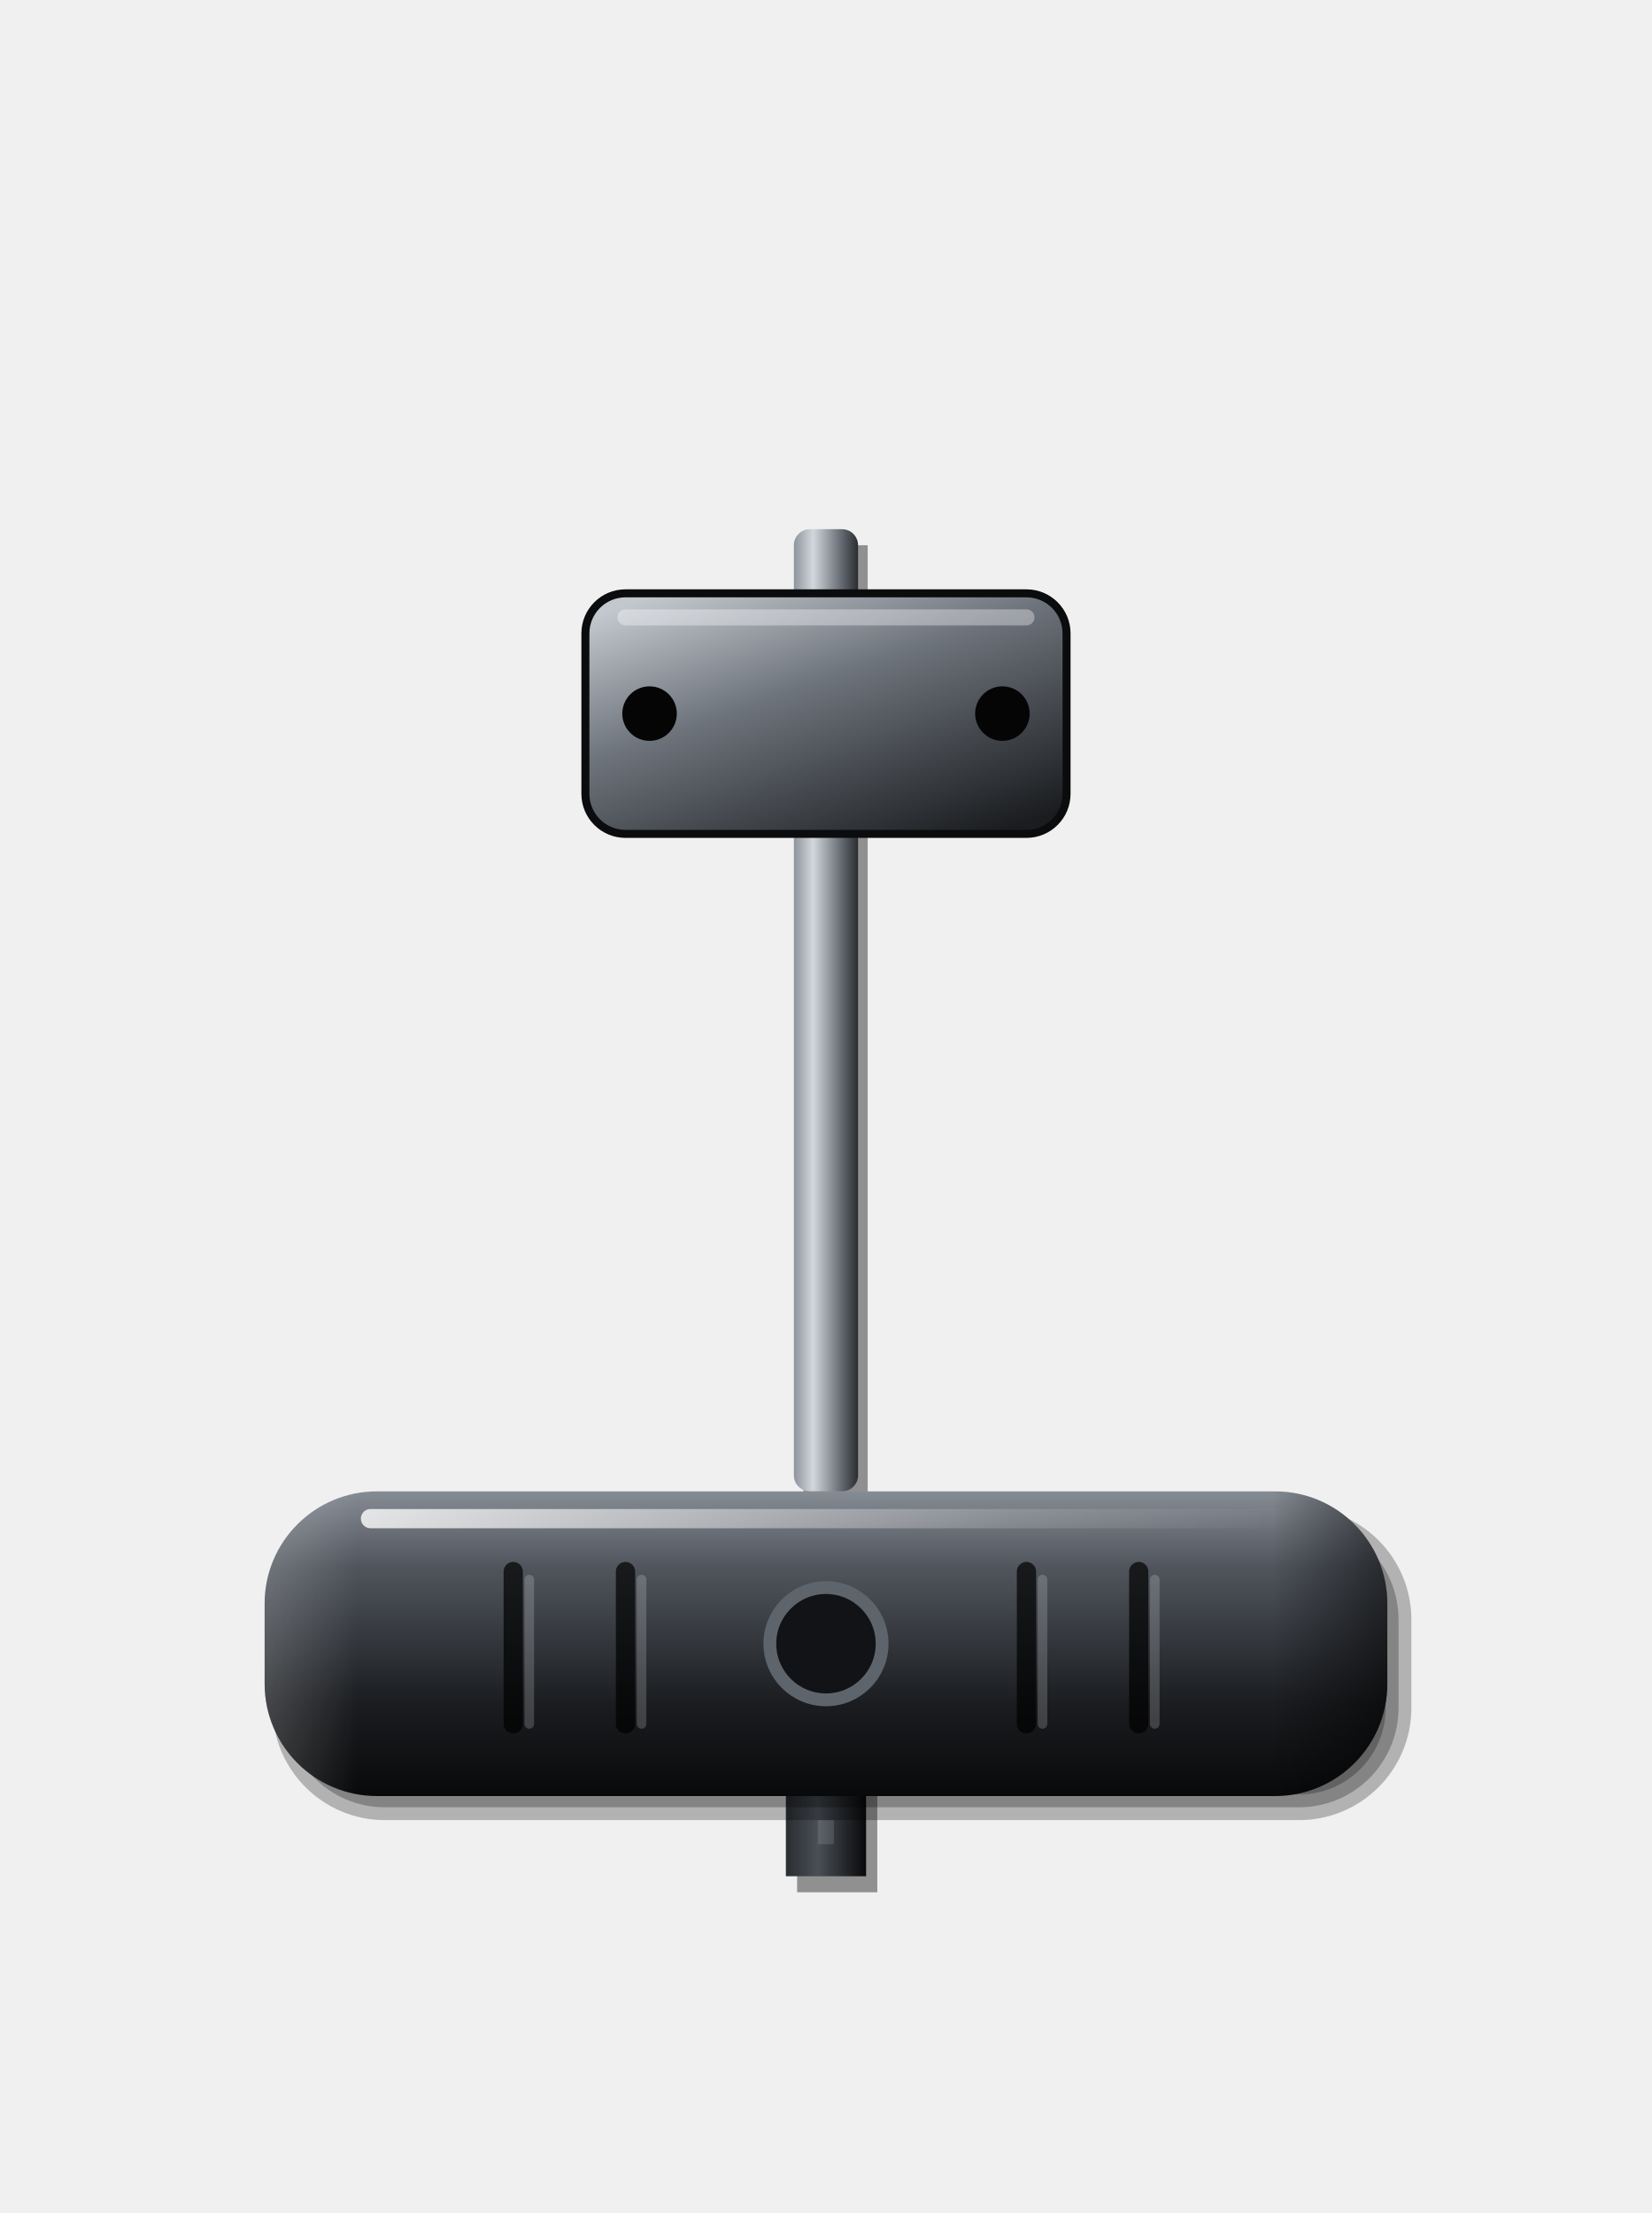
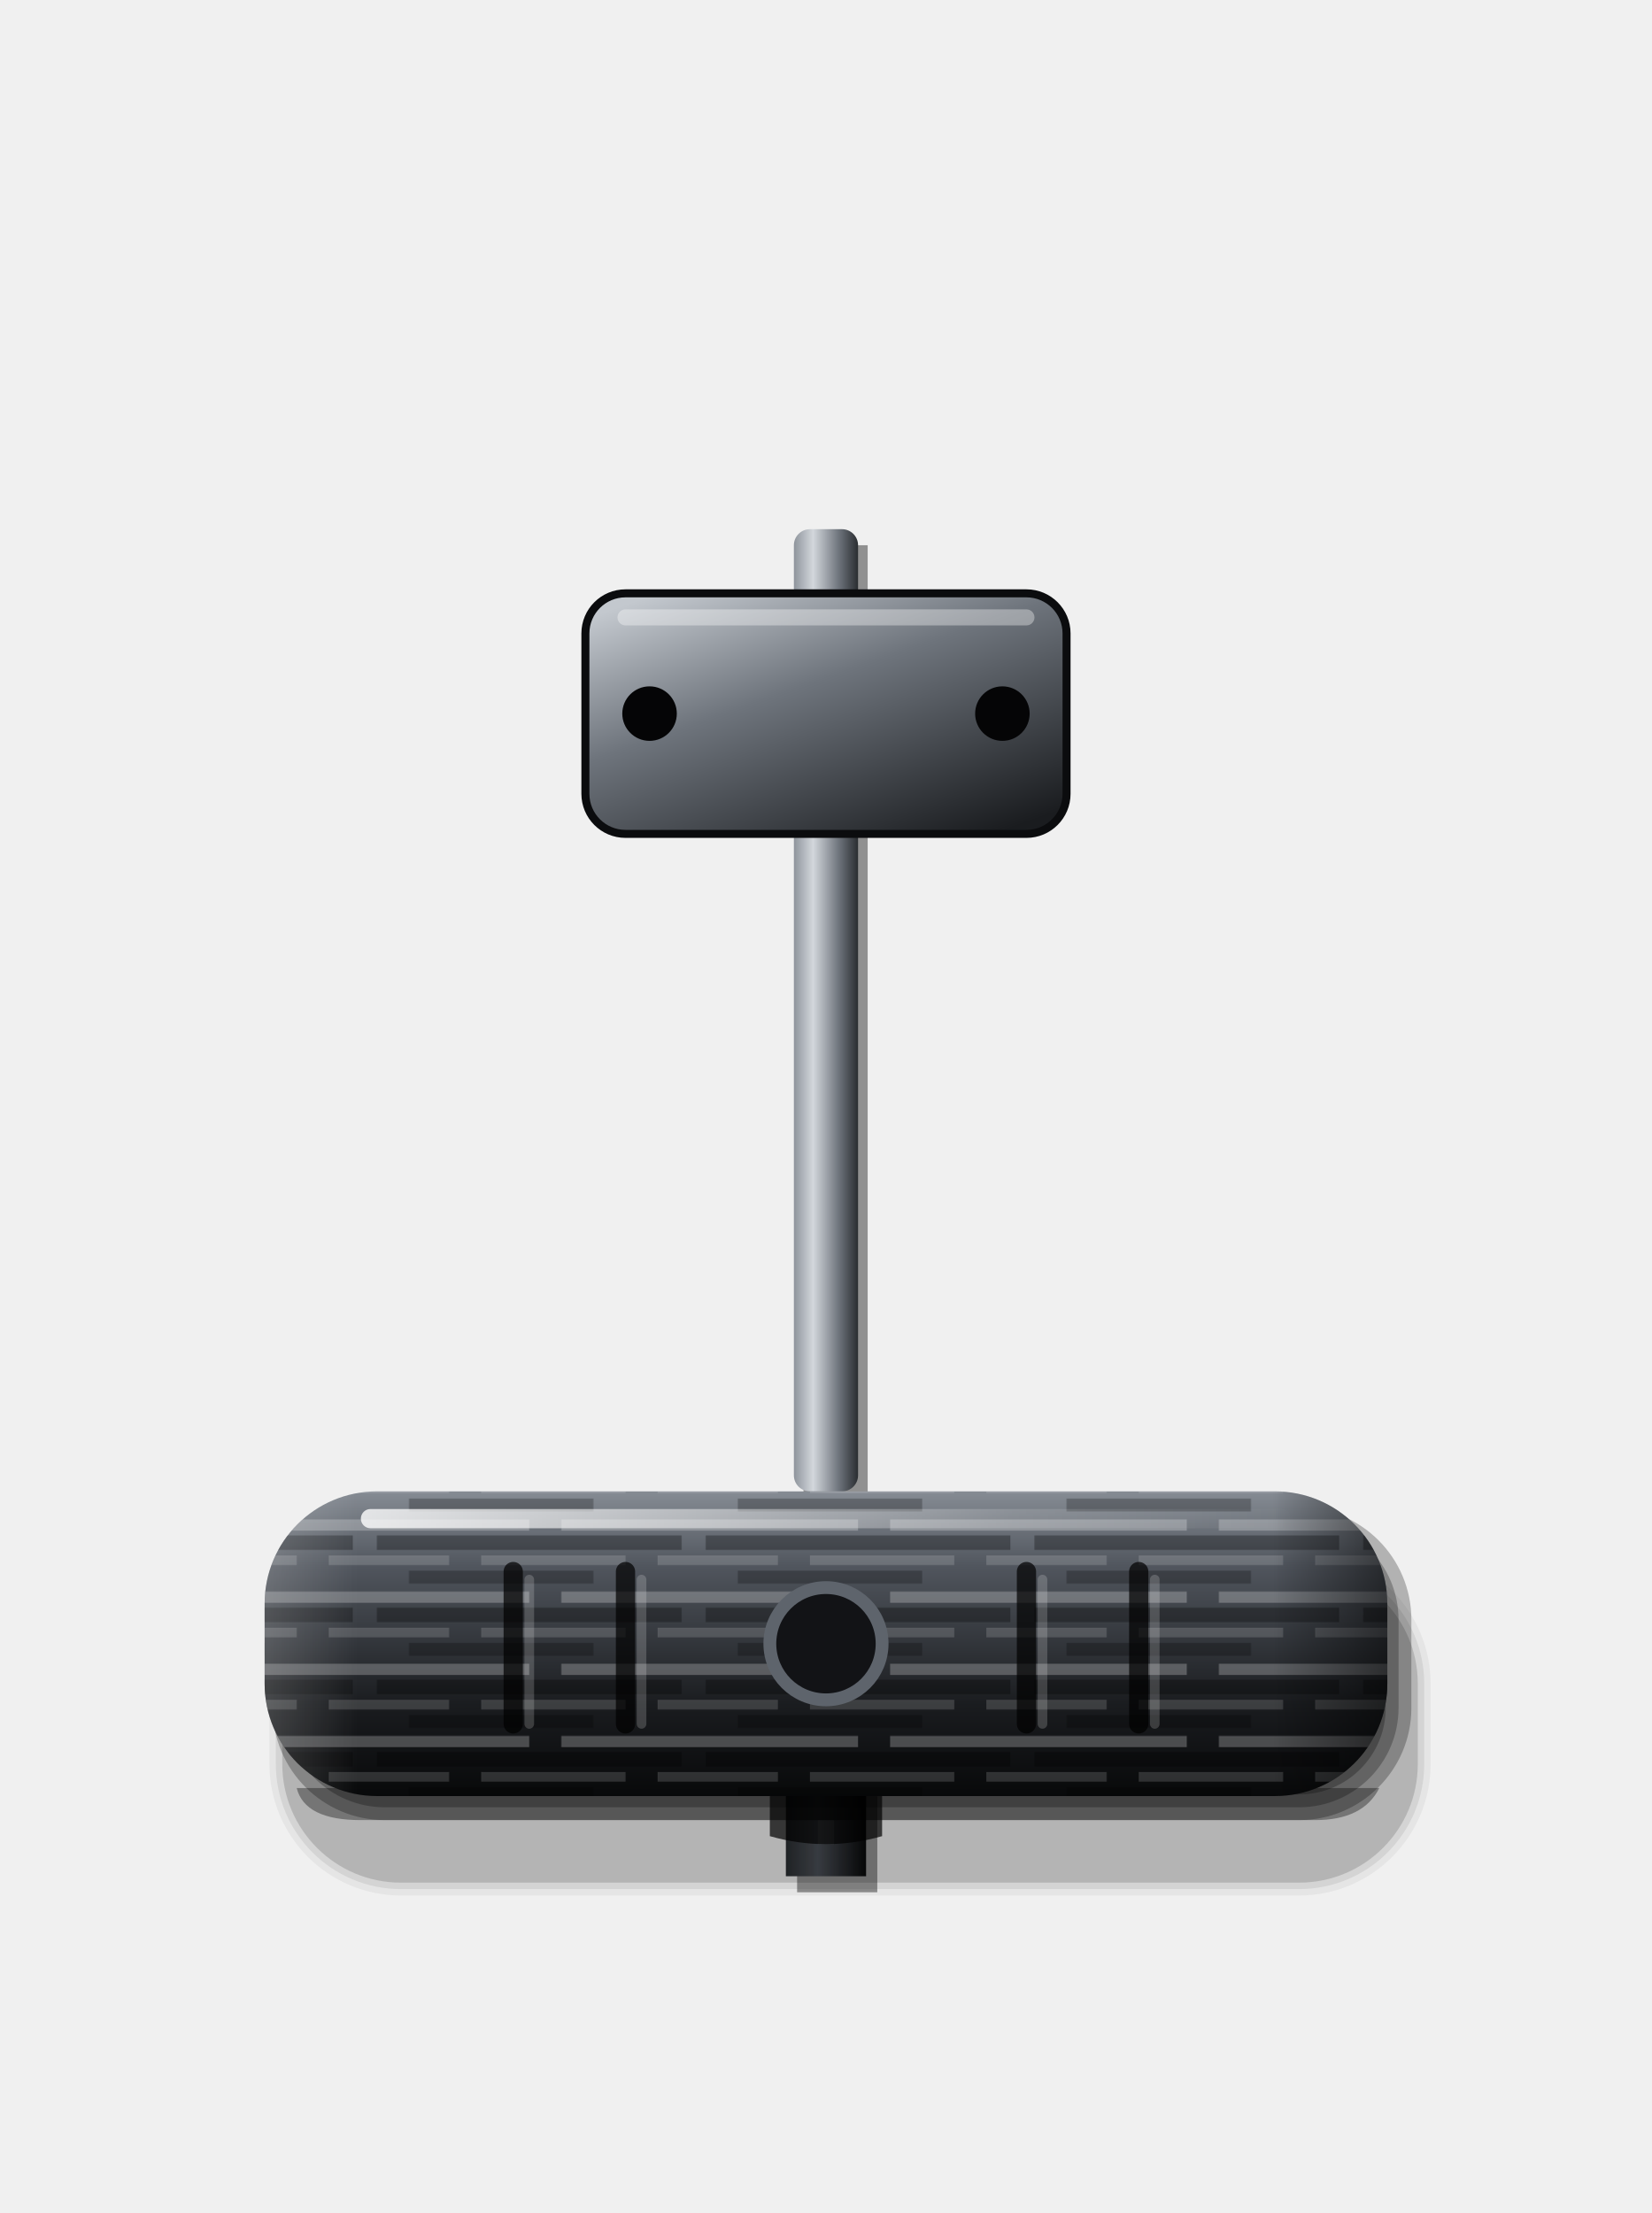
<svg xmlns="http://www.w3.org/2000/svg" viewBox="0 0 206 276" width="206" height="276">
  <defs>
    <linearGradient id="a" x1="0" y1="0" x2="0" y2="1">
      <stop offset="0" stop-color="#868C94" />
      <stop offset="0.25" stop-color="#50555D" />
      <stop offset="0.7" stop-color="#1A1C1F" />
      <stop offset="1" stop-color="#08090A" />
    </linearGradient>
    <linearGradient id="b" x1="0" y1="0" x2="1" y2="0">
      <stop offset="0" stop-color="#FFFFFF" stop-opacity="0.18" />
      <stop offset="0.08" stop-color="#FFFFFF" stop-opacity="0" />
      <stop offset="0.9" stop-color="#000" stop-opacity="0" />
      <stop offset="1" stop-color="#000" stop-opacity="0.5" />
    </linearGradient>
    <linearGradient id="c" x1="0" y1="0" x2="1" y2="0">
      <stop offset="0" stop-color="#FFFFFF" stop-opacity="0.8" />
      <stop offset="0.7" stop-color="#FFFFFF" stop-opacity="0.15" />
      <stop offset="1" stop-color="#FFFFFF" stop-opacity="0" />
    </linearGradient>
    <linearGradient id="d" x1="0" y1="0" x2="1" y2="0">
      <stop offset="0" stop-color="#8E949C" />
      <stop offset="0.3" stop-color="#D3D7DC" />
      <stop offset="0.7" stop-color="#6E747C" />
      <stop offset="1" stop-color="#2A2D31" />
    </linearGradient>
    <linearGradient id="p" x1="0" y1="0" x2="0" y2="1">
      <stop offset="0" stop-color="#F2F4F6" />
      <stop offset="0.4" stop-color="#B9BEC4" />
      <stop offset="1" stop-color="#4A4F56" />
    </linearGradient>
    <linearGradient id="f" x1="0" y1="0" x2="1" y2="0">
      <stop offset="0" stop-color="#2A2D31" />
      <stop offset="0.4" stop-color="#4A4F56" />
      <stop offset="1" stop-color="#08090A" />
    </linearGradient>
    <linearGradient id="g" x1="0.15" y1="0" x2="0.85" y2="1">
      <stop offset="0" stop-color="#C3C8CE" />
      <stop offset="0.4" stop-color="#6E747C" />
      <stop offset="1" stop-color="#1A1C1F" />
    </linearGradient>
+     <pattern id="br" width="41" height="9" patternUnits="userSpaceOnUse">
+       <path d="M0 1.2H25M29 1.2H41" stroke="#FFFFFF" stroke-opacity="0.24" stroke-width="1.4" />
+       <path d="M6 3.4H41M0 3.4H3" stroke="#000" stroke-opacity="0.3" stroke-width="1.8" />
+       <path d="M0 5.6H15M19 5.6H37" stroke="#FFFFFF" stroke-opacity="0.15" stroke-width="1.2" />
+       <path d="M10 7.7H33" stroke="#000" stroke-opacity="0.24" stroke-width="1.6" />
+     </pattern>
  </defs>
  <rect x="99.4" y="222" width="10" height="14" fill="#000" fill-opacity="0.4" />
  <rect x="98" y="220" width="10" height="14" fill="url(#f)" />
  <line x1="103" y1="220" x2="103" y2="234" stroke="#FFFFFF" stroke-opacity="0.12" stroke-width="2" stroke-dasharray="3 4" />
  <rect x="100.2" y="68" width="8" height="120" fill="#000" fill-opacity="0.4" />
  <rect x="99" y="66" width="8" height="120" rx="2" fill="url(#d)" />
  <rect x="73" y="74" width="60" height="30" rx="5" fill="url(#g)" stroke="#0B0C0E" stroke-width="1" />
  <rect x="77" y="76" width="52" height="2" rx="1" fill="#FFFFFF" fill-opacity="0.35" />
  <circle cx="81" cy="89.0" r="3.4" fill="#050506" />
  <circle cx="125" cy="89.0" r="3.4" fill="#050506" />
+   <path d="M50 195.2H162A14.8 14.8 0 0 1 176.8 210V220A14.8 14.8 0 0 1 162 234.8H50A14.8 14.8 0 0 1 35.2 220V210A14.8 14.8 0 0 1 50 195.2Z" fill="#000" fill-opacity="0.150" />
+   <path d="M50 194.4H162A15.6 15.6 0 0 1 177.6 210V220A15.6 15.6 0 0 1 162 235.6H50A15.6 15.6 0 0 1 34.4 220V210A15.6 15.6 0 0 1 50 194.4Z" fill="#000" fill-opacity="0.075" />
+   <path d="M50 193.6H162A16.4 16.4 0 0 1 178.4 210V220A16.4 16.4 0 0 1 162 236.4H50A16.4 16.4 0 0 1 33.6 220V210A16.4 16.4 0 0 1 50 193.6Z" fill="#000" fill-opacity="0.050" />
  <rect x="34.0" y="188.0" width="142.0" height="39.0" rx="14.0" fill="#000" fill-opacity="0.26" />
  <rect x="35.6" y="189.6" width="138.8" height="35.8" rx="12.4" fill="#000" fill-opacity="0.26" />
  <rect x="37.2" y="191.2" width="135.6" height="32.6" rx="10.8" fill="#000" fill-opacity="0.26" />
+   <path d="M96 223H110V229Q103 231 96 229Z" fill="#000" fill-opacity="0.7" />
+   <path d="M37 223H172Q170 227 164 227H45Q38 227 37 223Z" fill="#000" fill-opacity="0.35" />
  <rect data-grip="" x="33" y="186" width="140" height="38" rx="14" fill="url(#a)" />
+   <rect x="33" y="186" width="140" height="38" rx="14" fill="url(#br)" />
  <rect x="33" y="186" width="140" height="38" rx="14" fill="url(#b)" />
  <rect x="45" y="188.2" width="116" height="2.4" rx="1.2" fill="url(#c)" />
  <line x1="64" y1="196" x2="64" y2="215" stroke="#000" stroke-opacity="0.7" stroke-width="2.4" stroke-linecap="round" />
  <line x1="66" y1="197" x2="66" y2="215" stroke="#FFFFFF" stroke-opacity="0.18" stroke-width="1.2" stroke-linecap="round" />
  <line x1="78" y1="196" x2="78" y2="215" stroke="#000" stroke-opacity="0.7" stroke-width="2.4" stroke-linecap="round" />
  <line x1="80" y1="197" x2="80" y2="215" stroke="#FFFFFF" stroke-opacity="0.18" stroke-width="1.2" stroke-linecap="round" />
  <line x1="128" y1="196" x2="128" y2="215" stroke="#000" stroke-opacity="0.7" stroke-width="2.4" stroke-linecap="round" />
  <line x1="130" y1="197" x2="130" y2="215" stroke="#FFFFFF" stroke-opacity="0.18" stroke-width="1.2" stroke-linecap="round" />
  <line x1="142" y1="196" x2="142" y2="215" stroke="#000" stroke-opacity="0.7" stroke-width="2.4" stroke-linecap="round" />
  <line x1="144" y1="197" x2="144" y2="215" stroke="#FFFFFF" stroke-opacity="0.18" stroke-width="1.2" stroke-linecap="round" />
  <circle cx="103" cy="205" r="7" fill="#121316" stroke="#5E646C" stroke-width="1.6" />
</svg>
